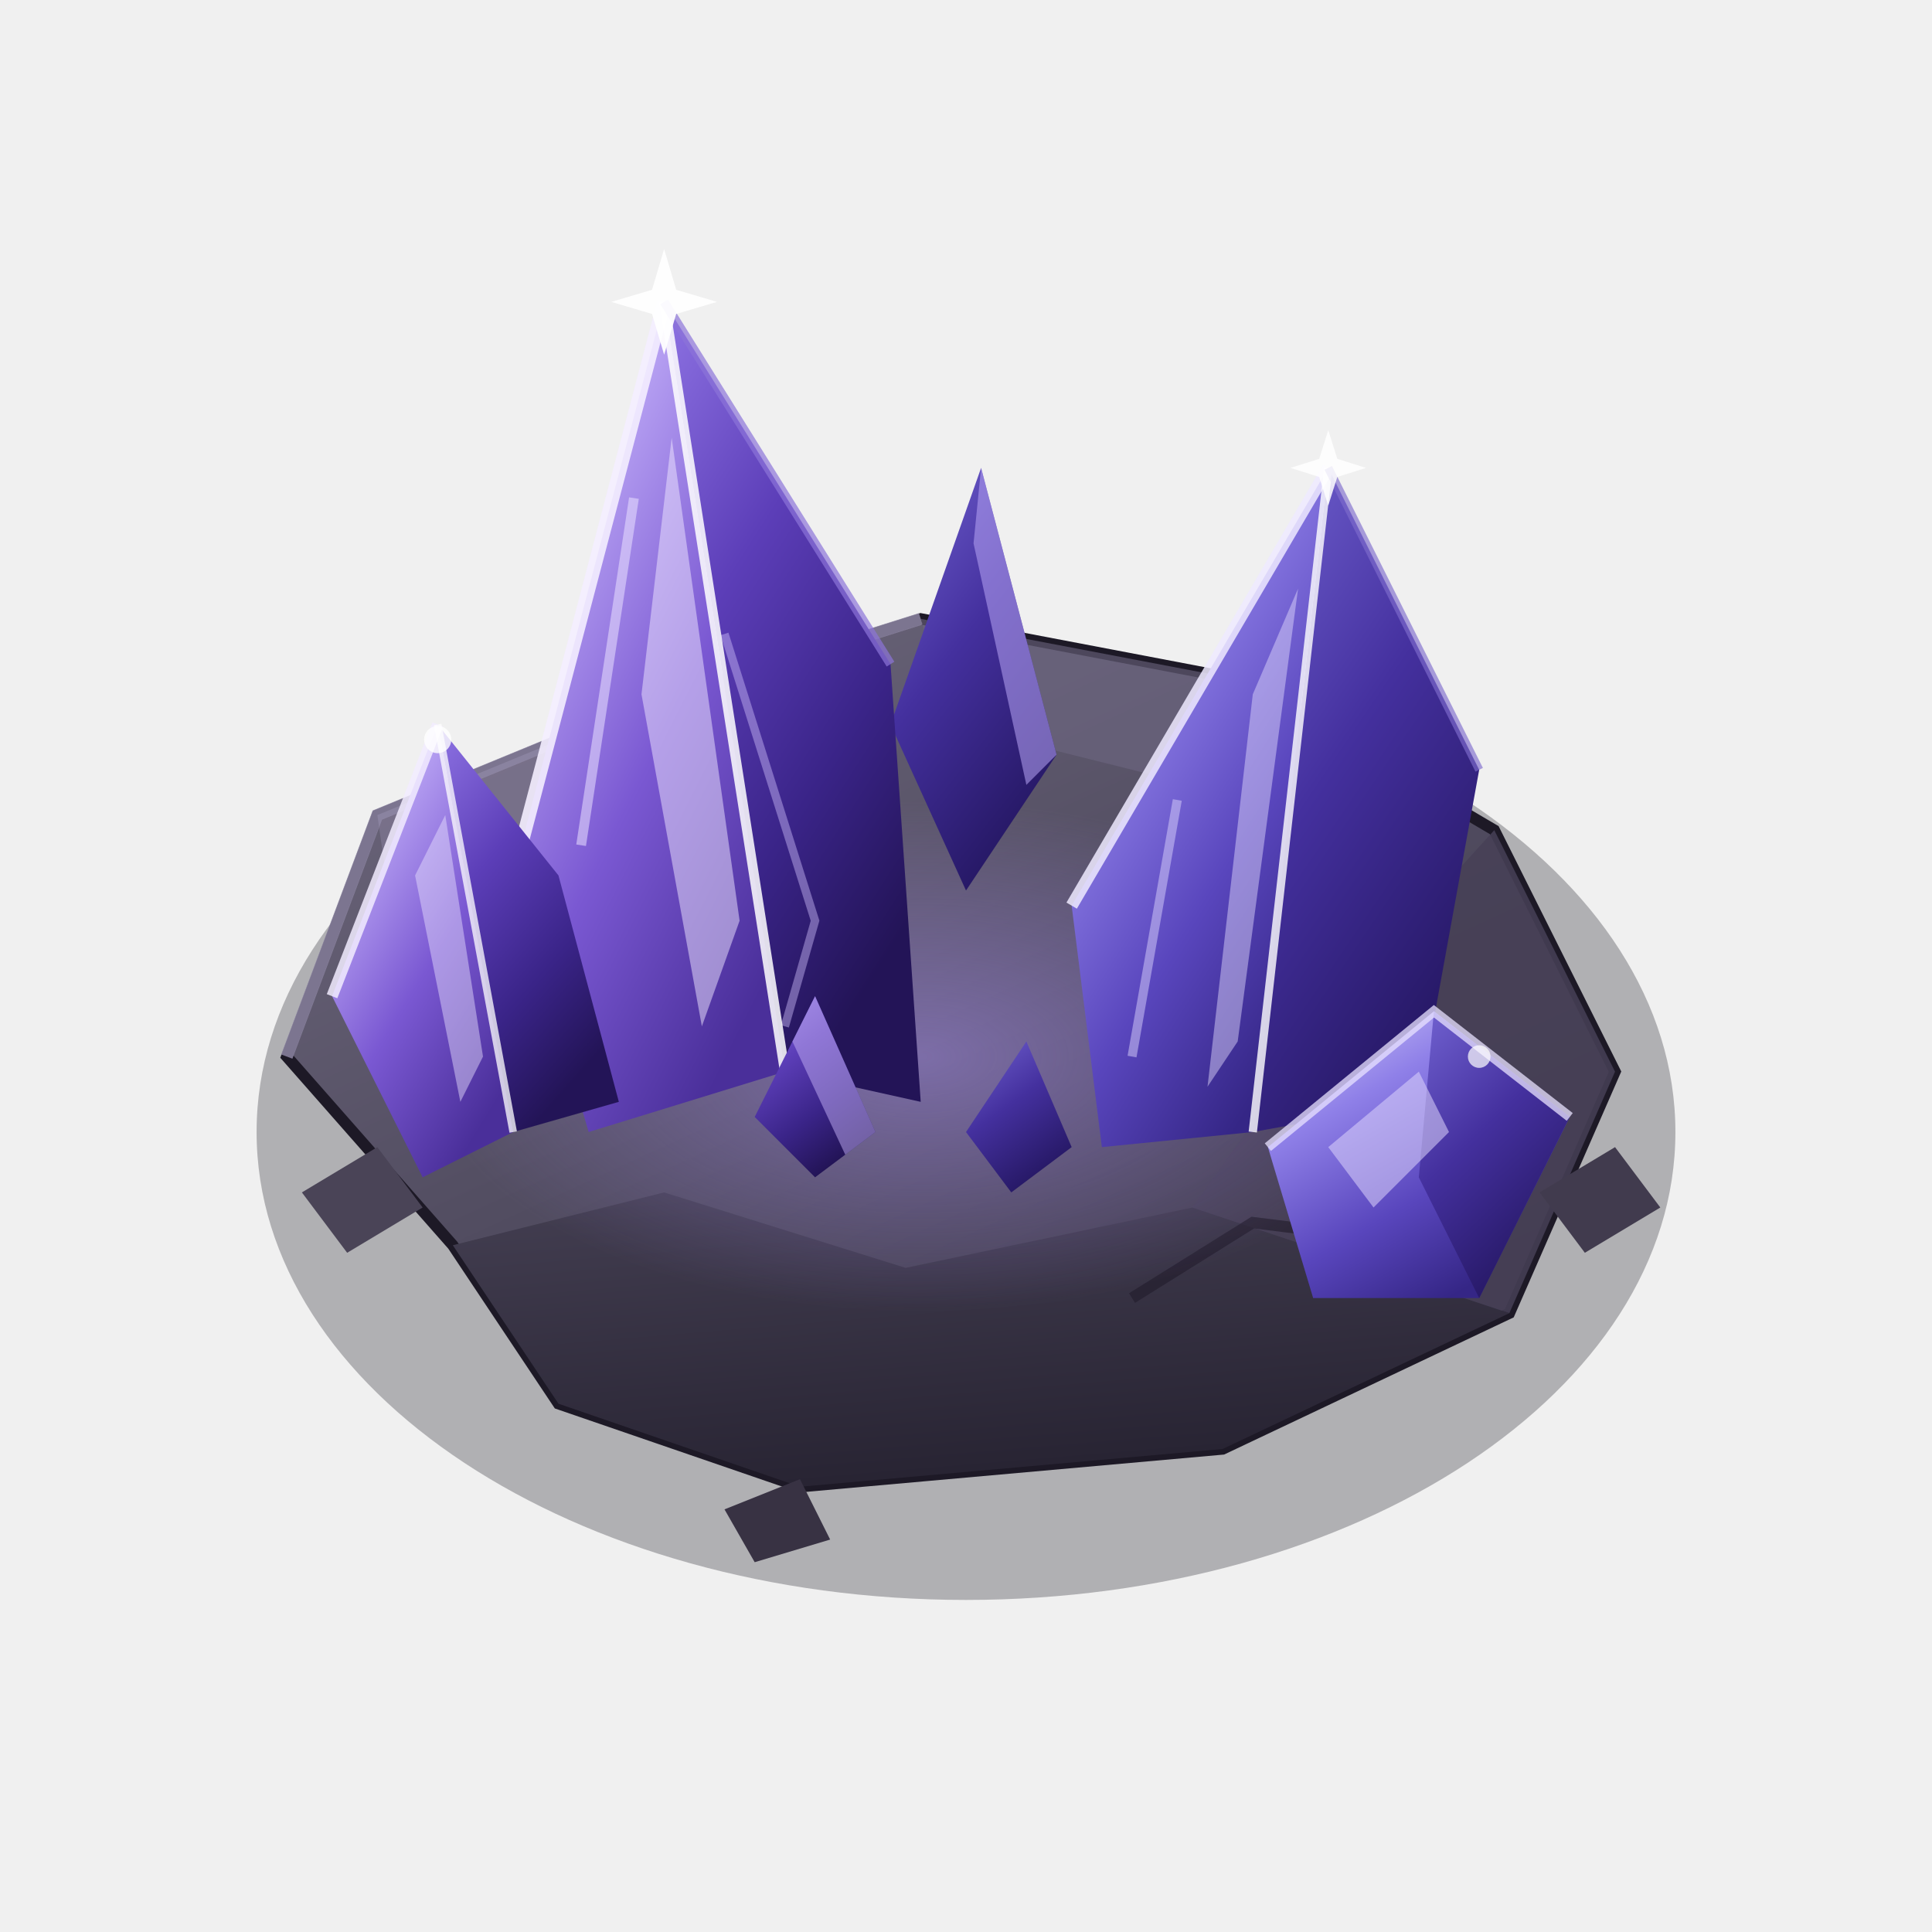
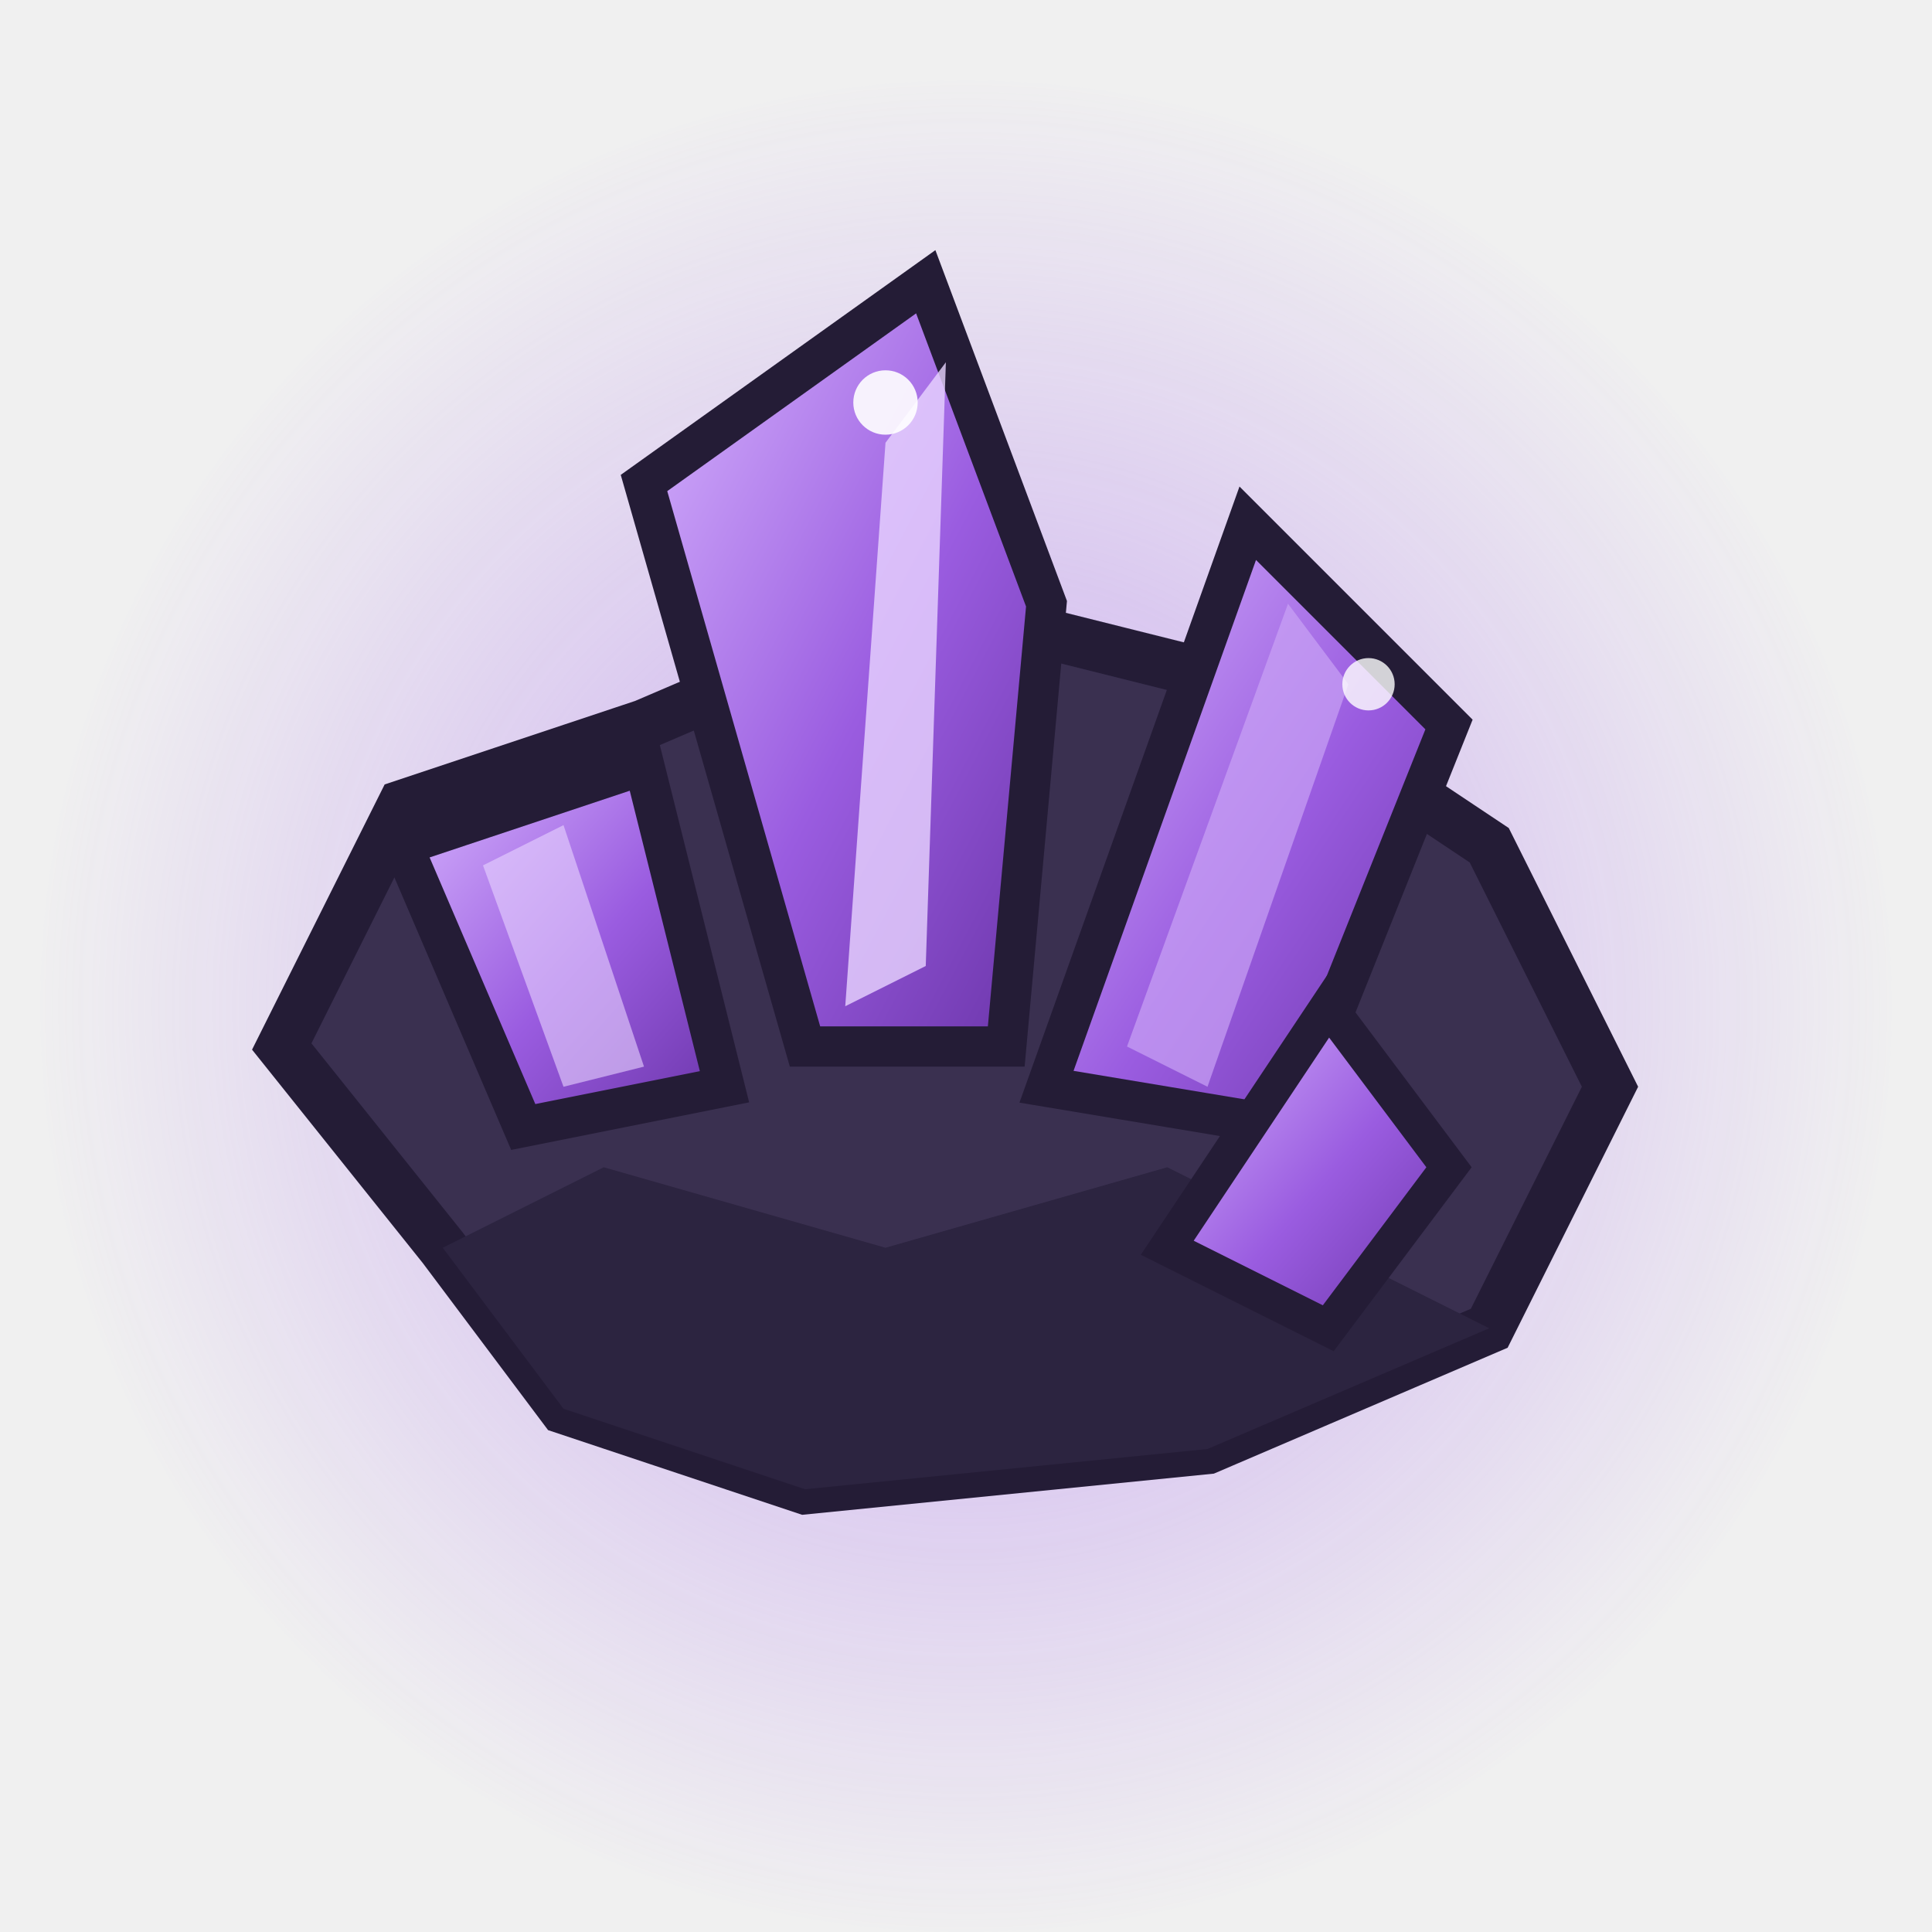
- <svg xmlns="http://www.w3.org/2000/svg" width="512" height="512" viewBox="0 0 256 256">
+ <svg xmlns="http://www.w3.org/2000/svg" width="192" height="192" viewBox="0 0 96 96">
  <defs>
-     <linearGradient id="cFaceL" x1="0" y1="0" x2="0.65" y2="1">
-       <stop offset="0%" stop-color="#eee6ff" />
-       <stop offset="28%" stop-color="#b6a0f2" />
-       <stop offset="62%" stop-color="#7a58d2" />
-       <stop offset="100%" stop-color="#4a2f9a" />
+     <radialGradient id="glow" cx="0.5" cy="0.5" r="0.5">
+       <stop offset="0%" stop-color="#a86ef0" stop-opacity="0.55" />
+       <stop offset="60%" stop-color="#a86ef0" stop-opacity="0.22" />
+       <stop offset="100%" stop-color="#a86ef0" stop-opacity="0" />
+     </radialGradient>
+     <linearGradient id="shard" x1="0" y1="0" x2="1" y2="1">
+       <stop offset="0%" stop-color="#d9b8ff" />
+       <stop offset="55%" stop-color="#9a5ce0" />
+       <stop offset="100%" stop-color="#6a34a8" />
    </linearGradient>
-     <linearGradient id="cFaceR" x1="0" y1="0" x2="0.5" y2="1">
-       <stop offset="0%" stop-color="#8f74e4" />
-       <stop offset="38%" stop-color="#5c3eb8" />
-       <stop offset="72%" stop-color="#3a2488" />
-       <stop offset="100%" stop-color="#231457" />
-     </linearGradient>
-     <linearGradient id="cFaceB" x1="0" y1="0" x2="0.6" y2="1">
-       <stop offset="0%" stop-color="#d8d2fb" />
-       <stop offset="35%" stop-color="#8f80e8" />
-       <stop offset="70%" stop-color="#5946bd" />
-       <stop offset="100%" stop-color="#352686" />
-     </linearGradient>
-     <linearGradient id="cFaceBD" x1="0" y1="0" x2="0.5" y2="1">
-       <stop offset="0%" stop-color="#7263d2" />
-       <stop offset="50%" stop-color="#44309e" />
-       <stop offset="100%" stop-color="#261865" />
-     </linearGradient>
-     <linearGradient id="stoneTop" x1="0" y1="0" x2="0.7" y2="1">
-       <stop offset="0%" stop-color="#716b80" />
-       <stop offset="55%" stop-color="#514c60" />
-       <stop offset="100%" stop-color="#3a3547" />
-     </linearGradient>
-     <linearGradient id="stoneLow" x1="0" y1="0" x2="0.3" y2="1">
-       <stop offset="0%" stop-color="#443f52" />
-       <stop offset="100%" stop-color="#282433" />
-     </linearGradient>
-     <radialGradient id="rootGlow" cx="0.5" cy="0.5" r="0.5">
-       <stop offset="0%" stop-color="#a98ff0" stop-opacity="0.5" />
-       <stop offset="100%" stop-color="#a98ff0" stop-opacity="0" />
-     </radialGradient>
  </defs>
-   <ellipse cx="128" cy="150" rx="94" ry="62" fill="#0c0a14" opacity="0.28" />
-   <path d="M 60 165 L 38 140 L 50 108 L 84 94 L 122 82 L 164 90 L 198 110 L 214 142 L 200 174 L 162 192 L 106 197 L 74 186 Z" fill="url(#stoneTop)" stroke="#1d1926" stroke-width="1.5" />
-   <path d="M 60 165 L 88 158 L 120 168 L 158 160 L 200 174 L 162 192 L 106 197 L 74 186 Z" fill="url(#stoneLow)" />
-   <path d="M 198 110 L 214 142 L 200 174 L 158 160 L 178 132 Z" fill="#463f56" opacity="0.85" />
-   <path d="M 50 108 L 84 94 L 108 100 L 74 122 L 52 122 Z" fill="#7d7690" opacity="0.75" />
-   <path d="M 122 82 L 164 90 L 158 104 L 126 96 Z" fill="#6c6580" opacity="0.6" />
-   <path d="M 66 150 L 84 138 L 92 142" fill="none" stroke="#231e2e" stroke-width="1.6" opacity="0.8" />
-   <path d="M 150 172 L 166 162 L 182 164" fill="none" stroke="#231e2e" stroke-width="1.5" opacity="0.7" />
-   <path d="M 178 118 Q 188 130 184 144" fill="none" stroke="#2a2438" stroke-width="1.4" opacity="0.7" />
-   <path d="M 38 140 L 50 108 L 84 94 L 122 82" fill="none" stroke="#948caa" stroke-width="1.6" opacity="0.8" />
-   <path d="M 40 158 L 50 152 L 56 160 L 46 166 Z" fill="#4a4457" />
-   <path d="M 204 158 L 214 152 L 220 160 L 210 166 Z" fill="#413b4e" />
-   <path d="M 96 200 L 106 196 L 110 204 L 100 207 Z" fill="#383243" />
-   <ellipse cx="122" cy="140" rx="66" ry="34" fill="url(#rootGlow)" />
-   <path d="M 118 96 L 130 62 L 140 100 L 128 118 Z" fill="url(#cFaceBD)" />
-   <path d="M 130 62 L 140 100 L 136 104 L 129 72 Z" fill="#b7a4f4" opacity="0.55" />
-   <path d="M 88 40 L 68 116 L 78 150 L 104 142 Z" fill="url(#cFaceL)" />
-   <path d="M 88 40 L 104 142 L 122 146 L 118 88 Z" fill="url(#cFaceR)" />
-   <path d="M 89 58 L 98 122 L 93 136 L 85 92 Z" fill="#efe8ff" opacity="0.5" />
-   <path d="M 84 66 L 77 112" fill="none" stroke="#e9e0ff" stroke-width="1.3" opacity="0.55" />
-   <path d="M 96 84 L 108 122 L 104 136" fill="none" stroke="#cdbcf8" stroke-width="1.1" opacity="0.45" />
-   <path d="M 88 40 L 68 116" fill="none" stroke="#f4eeff" stroke-width="1.8" opacity="0.9" />
-   <path d="M 88 40 L 104 142" fill="none" stroke="#ffffff" stroke-width="1.3" opacity="0.85" />
-   <path d="M 88 40 L 118 88" fill="none" stroke="#8b74d8" stroke-width="1.2" opacity="0.7" />
-   <path d="M 176 62 L 142 120 L 146 152 L 166 150 Z" fill="url(#cFaceB)" />
-   <path d="M 176 62 L 166 150 L 188 146 L 196 102 Z" fill="url(#cFaceBD)" />
-   <path d="M 172 78 L 164 138 L 160 144 L 166 92 Z" fill="#e6e0ff" opacity="0.45" />
-   <path d="M 156 106 L 150 140" fill="none" stroke="#d9d2fb" stroke-width="1.2" opacity="0.5" />
-   <path d="M 176 62 L 142 120" fill="none" stroke="#eeeaff" stroke-width="1.6" opacity="0.85" />
-   <path d="M 176 62 L 166 150" fill="none" stroke="#ffffff" stroke-width="1.1" opacity="0.8" />
-   <path d="M 176 62 L 196 102" fill="none" stroke="#7e6ccc" stroke-width="1.1" opacity="0.65" />
-   <path d="M 58 96 L 44 132 L 56 156 L 68 150 Z" fill="url(#cFaceL)" />
-   <path d="M 58 96 L 68 150 L 82 146 L 74 116 Z" fill="url(#cFaceR)" />
-   <path d="M 59 108 L 64 140 L 61 146 L 55 116 Z" fill="#ece4ff" opacity="0.45" />
-   <path d="M 58 96 L 44 132" fill="none" stroke="#f2ecff" stroke-width="1.5" opacity="0.85" />
-   <path d="M 58 96 L 68 150" fill="none" stroke="#ffffff" stroke-width="1.0" opacity="0.75" />
-   <path d="M 168 152 L 190 134 L 208 148 L 196 172 L 174 172 Z" fill="url(#cFaceB)" />
-   <path d="M 190 134 L 208 148 L 196 172 L 188 156 Z" fill="url(#cFaceBD)" />
-   <path d="M 176 152 L 188 142 L 192 150 L 182 160 Z" fill="#ddd4fc" opacity="0.55" />
-   <path d="M 168 152 L 190 134 L 208 148" fill="none" stroke="#e8e2ff" stroke-width="1.3" opacity="0.75" />
-   <path d="M 100 148 L 108 132 L 116 150 L 108 156 Z" fill="url(#cFaceR)" />
-   <path d="M 108 132 L 116 150 L 112 153 L 105 138 Z" fill="#c3b0f6" opacity="0.5" />
-   <path d="M 128 150 L 136 138 L 142 152 L 134 158 Z" fill="url(#cFaceBD)" />
-   <path d="M 88 33 L 89.6 38.4 L 95 40 L 89.6 41.6 L 88 47 L 86.4 41.6 L 81 40 L 86.4 38.4 Z" fill="#ffffff" opacity="0.95" />
-   <path d="M 176 57 L 177.2 60.8 L 181 62 L 177.2 63.2 L 176 67 L 174.8 63.2 L 171 62 L 174.8 60.8 Z" fill="#ffffff" opacity="0.85" />
-   <circle cx="58" cy="98" r="1.8" fill="#ffffff" opacity="0.8" />
-   <circle cx="196" cy="140" r="1.5" fill="#ffffff" opacity="0.7" />
+   <circle cx="48" cy="50" r="46" fill="url(#glow)" />
+   <path d="M 22 62 L 14 52 L 20 40 L 32 36 L 46 30 L 62 34 L 74 42 L 80 54 L 74 66 L 60 72 L 40 74 L 28 70 Z" fill="#3a3050" stroke="#241c36" stroke-width="2.5" />
+   <path d="M 22 62 L 30 58 L 44 62 L 58 58 L 74 66 L 60 72 L 40 74 L 28 70 Z" fill="#2c2440" />
+   <path d="M 40 52 L 32 24 L 46 14 L 52 30 L 50 52 Z" fill="url(#shard)" stroke="#241c36" stroke-width="2" />
+   <path d="M 42 50 L 44 22 L 47 18 L 46 48 Z" fill="#e8d4ff" opacity="0.8" />
+   <path d="M 52 54 L 62 26 L 72 36 L 64 56 Z" fill="url(#shard)" stroke="#241c36" stroke-width="2" />
+   <path d="M 56 52 L 64 30 L 67 34 L 60 54 Z" fill="#c9a2f5" opacity="0.7" />
+   <path d="M 26 56 L 20 42 L 32 38 L 36 54 Z" fill="url(#shard)" stroke="#241c36" stroke-width="2" />
+   <path d="M 28 54 L 24 43 L 28 41 L 32 53 Z" fill="#e8d4ff" opacity="0.6" />
+   <path d="M 58 62 L 66 50 L 72 58 L 66 66 Z" fill="url(#shard)" stroke="#241c36" stroke-width="1.8" />
+   <circle cx="44" cy="20" r="1.6" fill="#ffffff" opacity="0.9" />
+   <circle cx="68" cy="34" r="1.3" fill="#ffffff" opacity="0.8" />
</svg>
